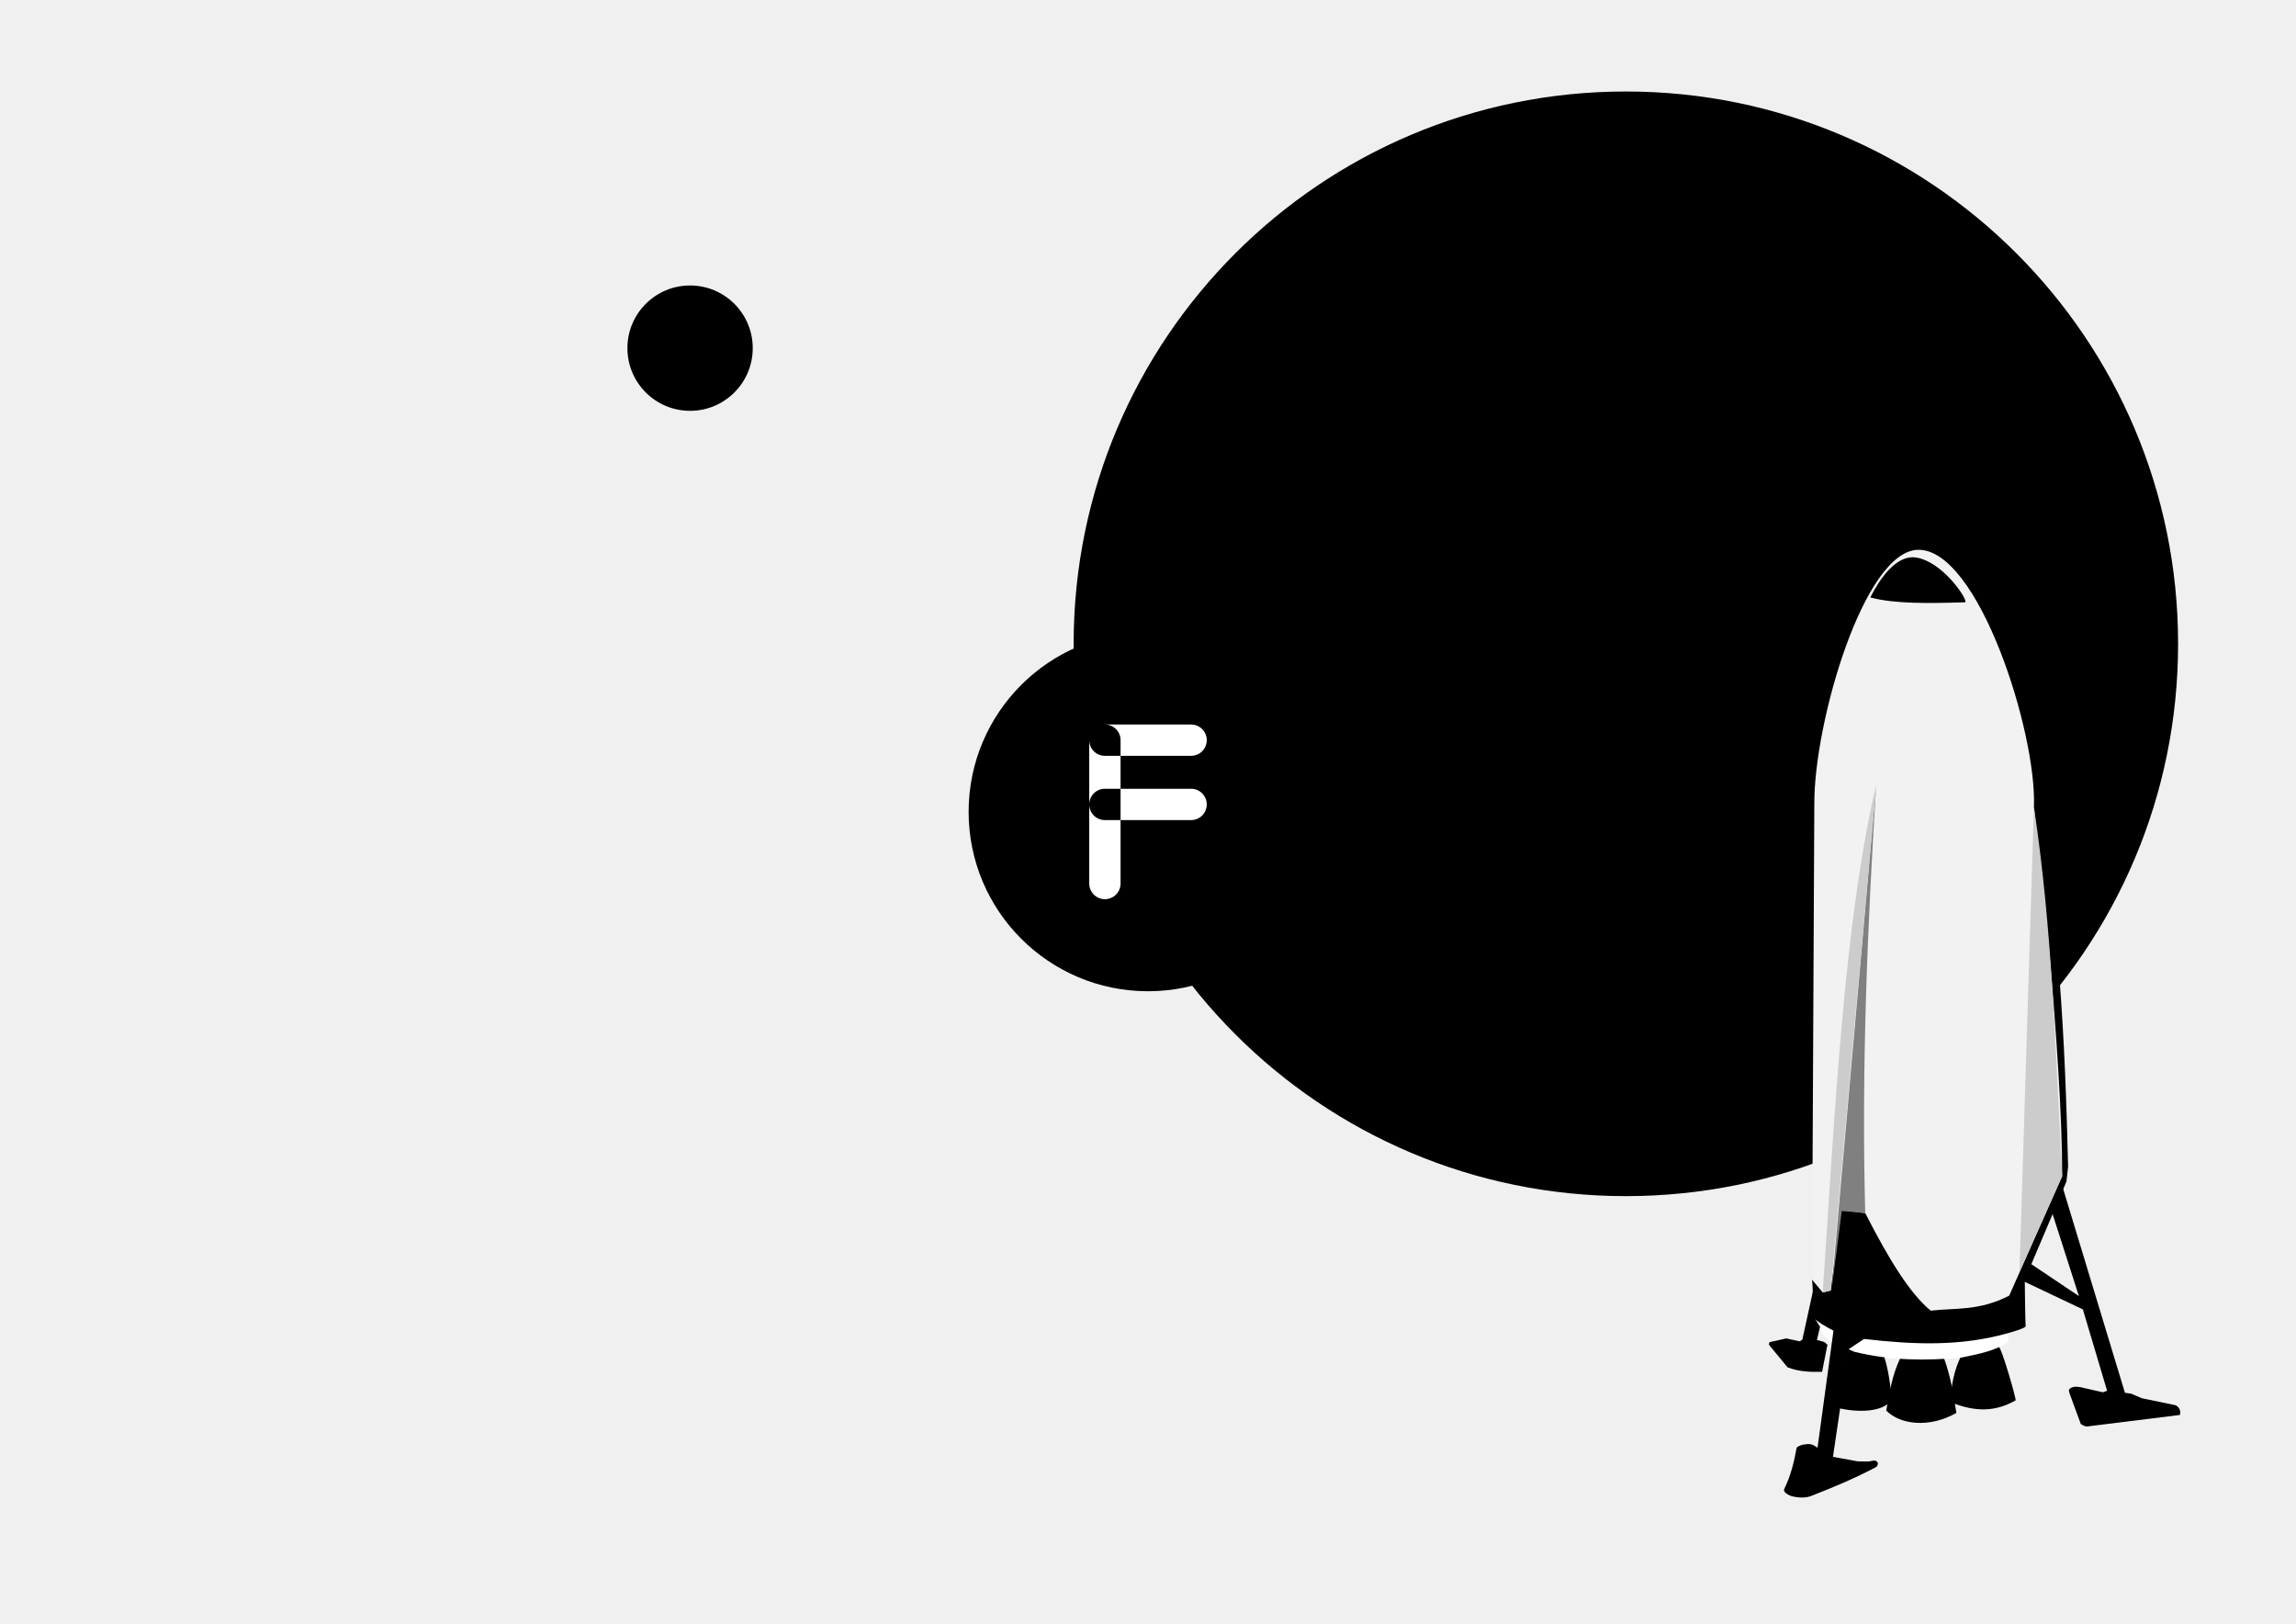
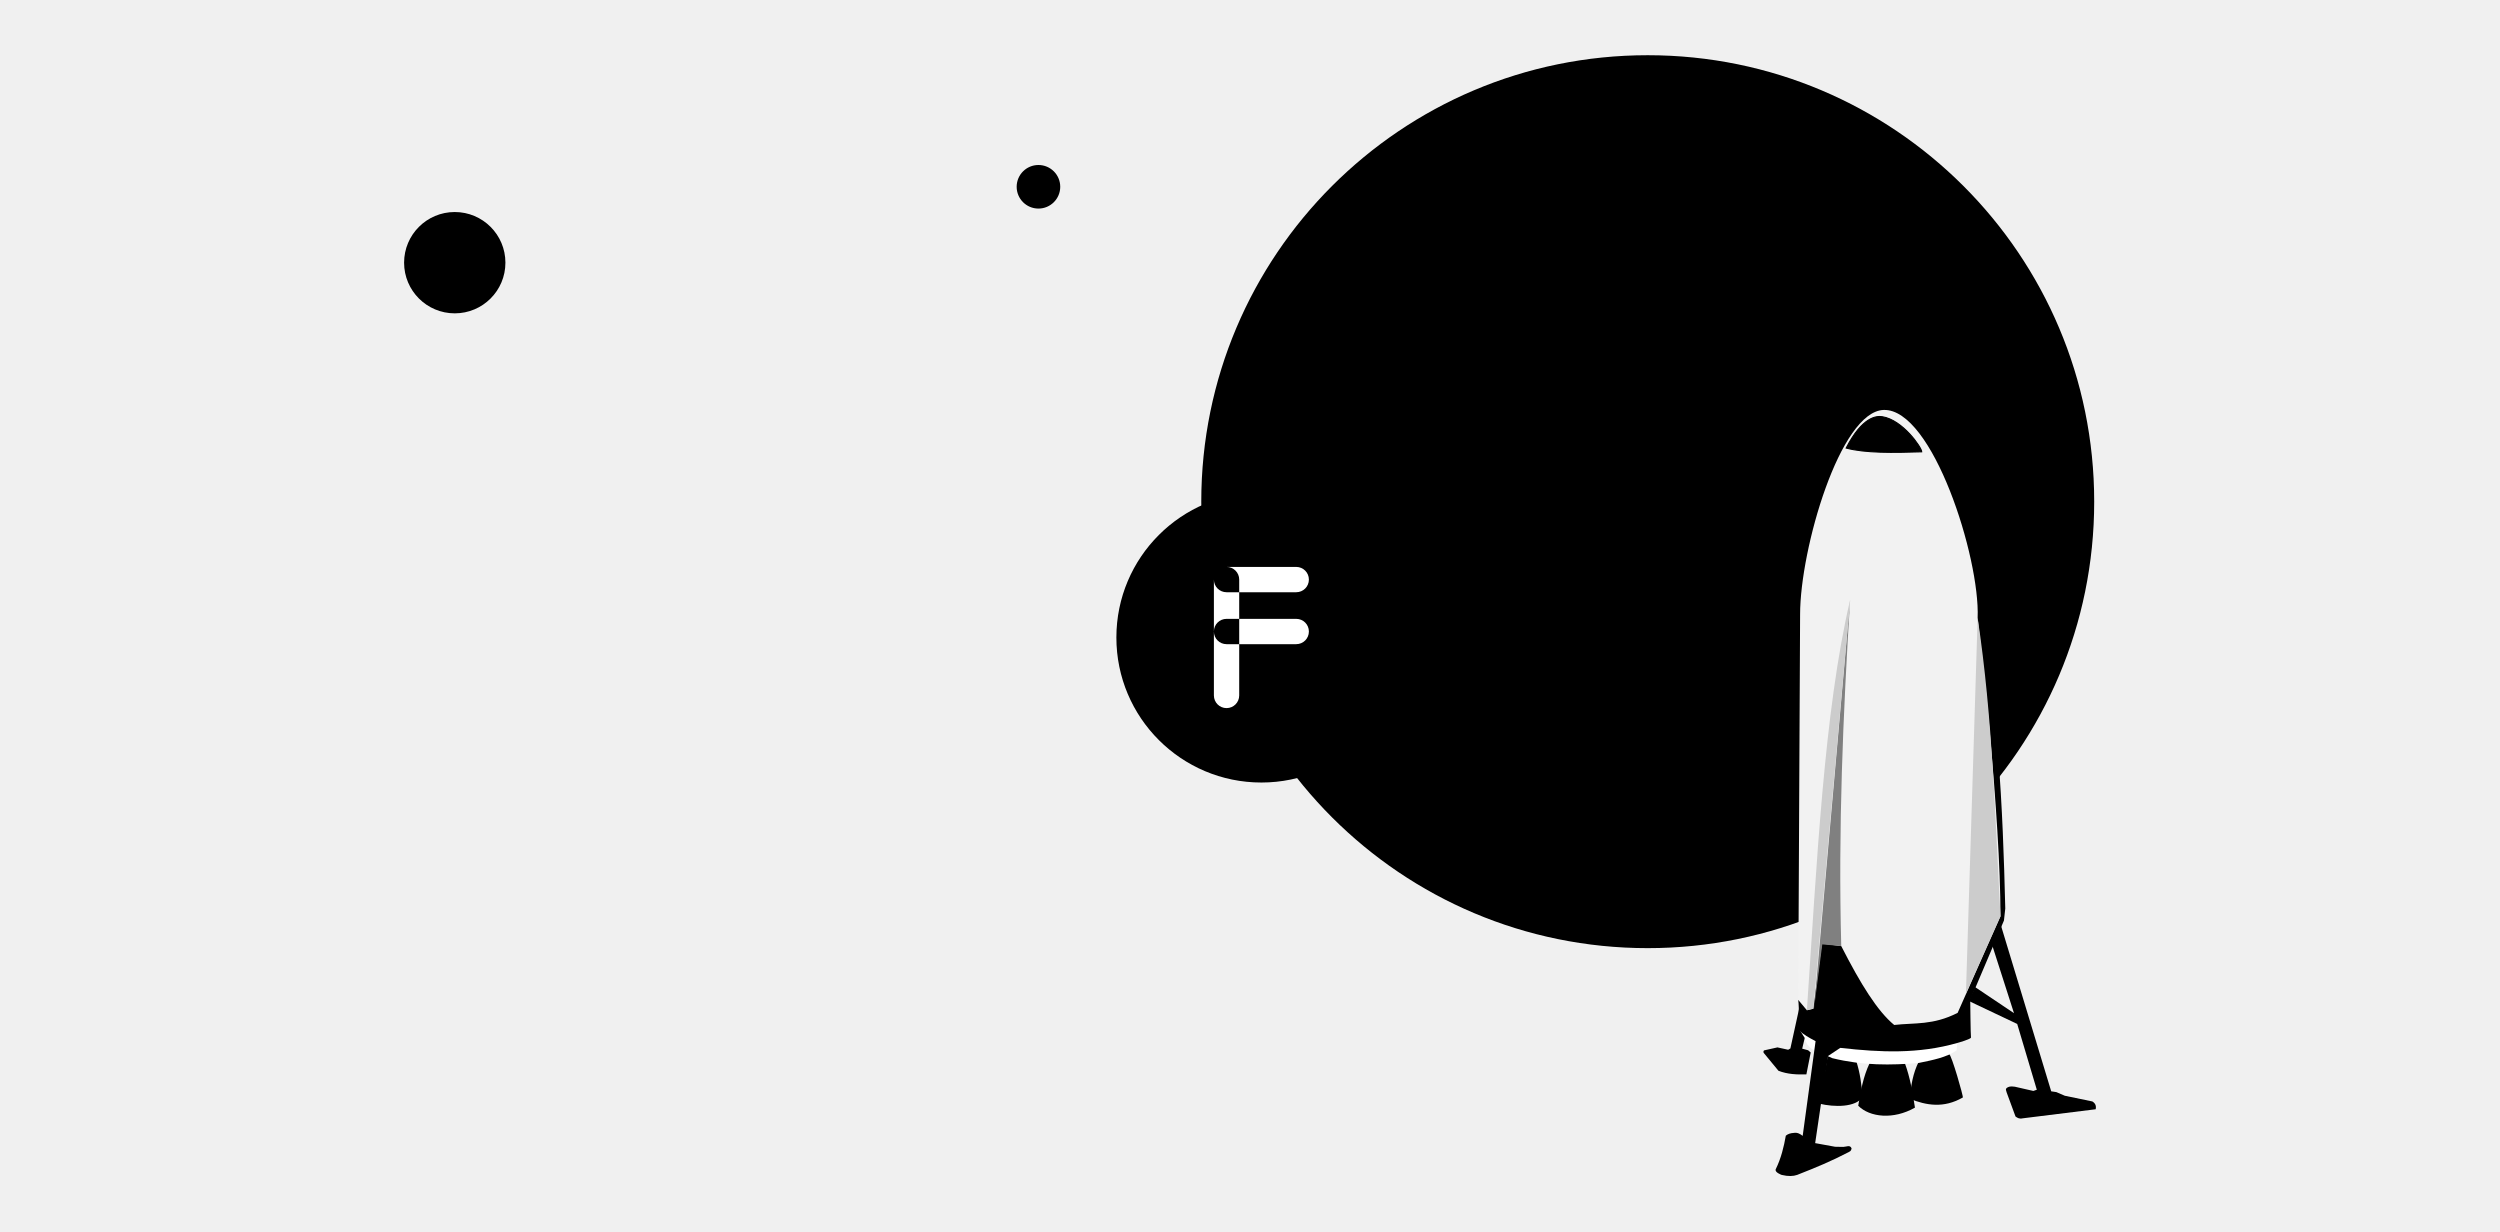
- <svg xmlns="http://www.w3.org/2000/svg" width="297mm" height="210mm" viewBox="0 0 297 210" version="1.1" id="svg136772">
+ <svg xmlns="http://www.w3.org/2000/svg" width="400mm" height="197mm" viewBox="0 0 400 197" version="1.1" id="svg136772">
  <defs id="defs136769" />
  <g id="layer1" transform="translate(-14.6083,-52.60841)">
-     <circle style="fill:#000000;fill-opacity:1;stroke-width:0.151px;-inkscape-stroke:none;stop-color:#000000" id="path124648" cx="224.923" cy="135.875" r="71.434" />
-     <circle style="fill:#000000;fill-opacity:1;stroke-width:0.049px;-inkscape-stroke:none;stop-color:#000000" id="circle125249" cx="163.108" cy="157.608" r="23.202" />
-     <g id="g123999" transform="matrix(0.176691,0,0,0.176691,195.0165,-26.21005)">
-       <path style="font-variation-settings:normal;opacity:1;vector-effect:none;fill:#000000;fill-opacity:1;stroke:none;stroke-width:1;stroke-linecap:round;stroke-linejoin:miter;stroke-miterlimit:4;stroke-dasharray:none;stroke-dashoffset:0;stroke-opacity:1;-inkscape-stroke:none;stop-color:#000000;stop-opacity:1" d="m 358.076,1438.21 c 3.462,10.475 4.853,21.441 5.764,32.52 -6.274,9.425 -25.6,9.284 -39.188,5.974 l 7.877,-44.741 z" id="path119563" />
-       <path style="font-variation-settings:normal;opacity:1;vector-effect:none;fill:#000000;fill-opacity:1;stroke:none;stroke-width:1;stroke-linecap:round;stroke-linejoin:miter;stroke-miterlimit:4;stroke-dasharray:none;stroke-dashoffset:0;stroke-opacity:1;-inkscape-stroke:none;stop-color:#000000;stop-opacity:1" d="M 467.586,1012.719 C 454.84,918.227 419.786,841.054 392.097,841.054 c -16.884,0 -29.917,17.055 -33.316,22.792 52.579,-50.777 99.013,96.984 108.804,148.873 z" id="path119517" />
-       <path style="font-variation-settings:normal;opacity:1;vector-effect:none;fill:#f2f2f2;fill-opacity:1;stroke:none;stroke-width:1;stroke-linecap:round;stroke-linejoin:miter;stroke-miterlimit:4;stroke-dasharray:none;stroke-dashoffset:0;stroke-opacity:1;-inkscape-stroke:none;stop-color:#000000;stop-opacity:1" d="m 382.978,848.531 c -39.523,1.118 -75.743,125.95 -75.743,185.097 l -1.706,349.11 c 0.925,5.132 4.705,6.599 7.851,9.39 l 79.067,13.334 c 20.504,-1.364 41.308,-1.877 57.437,-10.962 l 38.8,-87.446 c 2.542,-90.603 -11.028,-180.377 -20.687,-270.268 2.218,-54.556 -40.818,-189.506 -85.019,-188.255 z" id="path119513" />
-       <path style="font-variation-settings:normal;opacity:1;vector-effect:none;fill:#000000;fill-opacity:1;stroke:none;stroke-width:1;stroke-linecap:round;stroke-linejoin:miter;stroke-miterlimit:4;stroke-dasharray:none;stroke-dashoffset:0;stroke-opacity:1;-inkscape-stroke:none;stop-color:#000000;stop-opacity:1" d="m 370.192,1440.028 c -5.823,12.293 -8.117,25.418 -10.316,38.566 10.404,10.495 31.837,12.846 51.35,1.711 -2.064,-13.639 -4.365,-27.199 -9.036,-39.96 z" id="path119565" />
-       <path style="font-variation-settings:normal;opacity:1;vector-effect:none;fill:#000000;fill-opacity:1;stroke:none;stroke-width:1;stroke-linecap:round;stroke-linejoin:miter;stroke-miterlimit:4;stroke-dasharray:none;stroke-dashoffset:0;stroke-opacity:1;-inkscape-stroke:none;stop-color:#000000;stop-opacity:1" d="m 442.141,1431.804 c 2.192,0.477 13.233,39.029 12.437,39.332 -17.446,9.971 -33.034,7.161 -48.154,1.137 1.247,-11.543 2.816,-23.048 8.495,-34.057 z" id="path119567" />
-       <path style="font-variation-settings:normal;opacity:1;vector-effect:none;fill:#ffffff;fill-opacity:1;stroke:none;stroke-width:1;stroke-linecap:round;stroke-linejoin:miter;stroke-miterlimit:4;stroke-dasharray:none;stroke-dashoffset:0;stroke-opacity:1;-inkscape-stroke:none;stop-color:#000000;stop-opacity:1" d="m 311.416,1417.224 c 1.231,5.729 3.896,7.831 6.521,10.036 l 18.55,8.287 c 27.242,6.685 53.062,6.549 78.432,4.257 12.383,-2.554 24.904,-4.944 34.041,-11.335 l 0.529,-6.49 c -49.062,5.442 -106.831,15.513 -143.317,-11.731 z" id="path119561" />
-       <path style="font-variation-settings:normal;opacity:1;vector-effect:none;fill:#000000;fill-opacity:1;stroke:none;stroke-width:1;stroke-linecap:round;stroke-linejoin:miter;stroke-miterlimit:4;stroke-dasharray:none;stroke-dashoffset:0;stroke-opacity:1;-inkscape-stroke:none;stop-color:#000000;stop-opacity:1" d="m 305.529,1382.738 c 0.971,6.298 0.643,27.511 0.643,27.511 3.974,3.859 9.267,6.815 14.728,9.656 l 23.607,6.372 c 34.872,3.926 69.864,5.689 105.534,-4.66 0,0 12.297,-3.414 11.932,-4.88 -0.365,-1.466 -0.671,-33.998 -0.671,-33.998 l 26.39,-62.12 4.125,-9.726 1.208,-10.896 c -2.22,-92.149 -6.512,-184.185 -25.439,-287.277 3.215,47.986 21.105,203.403 21.098,294.334 l -38.8,87.446 c -22.477,11.412 -38.932,8.799 -57.437,10.962 -15.183,-12.51 -30.361,-36.985 -47.948,-71.435 l -17.584,-2.267 -7.676,58.967 -5.86,1.401 z" id="path119515" />
-       <path style="font-variation-settings:normal;opacity:1;vector-effect:none;fill:#000000;fill-opacity:1;stroke:none;stroke-width:1;stroke-linecap:round;stroke-linejoin:miter;stroke-miterlimit:4;stroke-dasharray:none;stroke-dashoffset:0;stroke-opacity:1;-inkscape-stroke:none;stop-color:#000000;stop-opacity:1" d="m 306.266,1391.014 -7.831,35.7 -2.011,1.184 -9.716,-2.132 -12.203,2.727 c -0.738,1.074 -0.58,1.941 0.133,2.679 l 12.983,15.751 c 8.099,3.187 16.65,3.544 25.3,3.288 l 3.912,-19.831 -2.339,-2.014 -5.363,-1.455 2.284,-9.687 -4.715,-7.505 z" id="path119519" />
-       <path style="font-variation-settings:normal;opacity:1;vector-effect:none;fill:#000000;fill-opacity:1;stroke:none;stroke-width:1;stroke-linecap:round;stroke-linejoin:miter;stroke-miterlimit:4;stroke-dasharray:none;stroke-dashoffset:0;stroke-opacity:1;-inkscape-stroke:none;stop-color:#000000;stop-opacity:1" d="m 321.429,1418.846 -11.86,87.038 c -2.302,-1.784 -4.746,-3.268 -8.175,-2.67 -2.698,0.18 -5.153,0.837 -7.093,2.503 -1.778,10.096 -4.285,20.492 -9.079,30.252 -1.425,2.902 5.192,5.194 5.293,5.265 6.183,1.489 10.605,1.211 14.079,-0.018 17.475,-6.868 30.735,-12.355 46.659,-20.637 2.363,-1.046 2.287,-2.241 2.59,-3.414 -1.485,-3.44 -4.507,-1.366 -7.522,-1.29 l -7.395,-0.133 -18.049,-3.293 11.653,-78.898 12.506,-8.332 z" id="path119521" />
-       <path style="font-variation-settings:normal;opacity:1;vector-effect:none;fill:#000000;fill-opacity:1;stroke:none;stroke-width:1;stroke-linecap:round;stroke-linejoin:miter;stroke-miterlimit:4;stroke-dasharray:none;stroke-dashoffset:0;stroke-opacity:1;-inkscape-stroke:none;stop-color:#000000;stop-opacity:1" d="m 489.074,1315.246 45.551,150.3 4.607,0.686 7.674,3.307 24.952,5.164 c 2.912,1.779 3.68,4.214 3.013,7.088 l -66.145,8.21 c -2.947,0.723 -4.718,-0.422 -6.435,-1.652 l -8.001,-21.759 c -0.253,-1.562 -1.759,-3.209 0.787,-4.578 1.258,-0.55 2.059,-1.262 6.616,-0.642 l 16.759,3.834 3.127,-1.097 -17.752,-59.572 -43.783,-20.772 5.643,-12.605 35.237,23.622 -19.758,-61.575 z" id="path119523" />
-       <path style="font-variation-settings:normal;opacity:1;vector-effect:none;fill:#000000;fill-opacity:1;stroke:#000000;stroke-width:1;stroke-linecap:round;stroke-linejoin:miter;stroke-miterlimit:4;stroke-dasharray:none;stroke-dashoffset:0;stroke-opacity:1;-inkscape-stroke:none;stop-color:#000000;stop-opacity:1" d="m 348.942,883.041 c 17.26,4.598 42.512,4.218 68.459,3.405 0,-3.672 -17.192,-28.976 -35.877,-31.8 -4.811,-0.727 -17.739,-0.408 -32.582,28.395 z" id="path119525" />
-       <path style="font-variation-settings:normal;opacity:1;vector-effect:none;fill:#808080;fill-opacity:1;stroke:none;stroke-width:1;stroke-linecap:round;stroke-linejoin:miter;stroke-miterlimit:4;stroke-dasharray:none;stroke-dashoffset:0;stroke-opacity:1;-inkscape-stroke:none;stop-color:#000000;stop-opacity:1" d="m 352.552,1020.432 -32.782,370.623 7.553,-58.556 17.176,1.527 c -2.854,-105.917 1.639,-209.996 8.053,-313.595 z" id="path119527" />
-       <path style="font-variation-settings:normal;opacity:1;vector-effect:none;fill:#cccccc;fill-opacity:1;stroke:none;stroke-width:1;stroke-linecap:round;stroke-linejoin:miter;stroke-miterlimit:4;stroke-dasharray:none;stroke-dashoffset:0;stroke-opacity:1;-inkscape-stroke:none;stop-color:#000000;stop-opacity:1" d="m 352.552,1020.432 c -23.832,101.755 -30.137,239.533 -39.173,371.696 l 5.86,-1.401 z" id="path119529" />
-       <path style="font-variation-settings:normal;opacity:1;vector-effect:none;fill:#cccccc;fill-opacity:1;stroke:none;stroke-width:1;stroke-linecap:round;stroke-linejoin:miter;stroke-miterlimit:4;stroke-dasharray:none;stroke-dashoffset:0;stroke-opacity:1;-inkscape-stroke:none;stop-color:#000000;stop-opacity:1" d="m 467.997,1036.786 -10.596,340.234 31.283,-69.966 c -4.941,-89.756 -6.92,-179.007 -20.687,-270.268 z" id="path119531" />
+     <g id="g31629" transform="translate(21.71411)">
+       <circle style="fill:#000000;fill-opacity:1;stroke-width:0.151px;-inkscape-stroke:none;stop-color:#000000" id="path124648" cx="256.532" cy="132.877" r="71.434" />
+       <circle style="fill:#000000;fill-opacity:1;stroke-width:0.049px;-inkscape-stroke:none;stop-color:#000000" id="circle125249" cx="194.717" cy="154.611" r="23.202" />
+       <g id="g123999" transform="matrix(0.176691,0,0,0.176691,226.625,-31.72812)">
+         <path style="font-variation-settings:normal;opacity:1;vector-effect:none;fill:#000000;fill-opacity:1;stroke:none;stroke-width:1;stroke-linecap:round;stroke-linejoin:miter;stroke-miterlimit:4;stroke-dasharray:none;stroke-dashoffset:0;stroke-opacity:1;-inkscape-stroke:none;stop-color:#000000;stop-opacity:1" d="m 358.076,1438.21 c 3.462,10.475 4.853,21.441 5.764,32.52 -6.274,9.425 -25.6,9.284 -39.188,5.974 l 7.877,-44.741 z" id="path119563" />
+         <path style="font-variation-settings:normal;opacity:1;vector-effect:none;fill:#000000;fill-opacity:1;stroke:none;stroke-width:1;stroke-linecap:round;stroke-linejoin:miter;stroke-miterlimit:4;stroke-dasharray:none;stroke-dashoffset:0;stroke-opacity:1;-inkscape-stroke:none;stop-color:#000000;stop-opacity:1" d="M 467.586,1012.719 C 454.84,918.227 419.786,841.054 392.097,841.054 c -16.884,0 -29.917,17.055 -33.316,22.792 52.579,-50.777 99.013,96.984 108.804,148.873 z" id="path119517" />
+         <path style="font-variation-settings:normal;opacity:1;vector-effect:none;fill:#f2f2f2;fill-opacity:1;stroke:none;stroke-width:1;stroke-linecap:round;stroke-linejoin:miter;stroke-miterlimit:4;stroke-dasharray:none;stroke-dashoffset:0;stroke-opacity:1;-inkscape-stroke:none;stop-color:#000000;stop-opacity:1" d="m 382.978,848.531 c -39.523,1.118 -75.743,125.95 -75.743,185.097 l -1.706,349.11 c 0.925,5.132 4.705,6.599 7.851,9.39 l 79.067,13.334 c 20.504,-1.364 41.308,-1.877 57.437,-10.962 l 38.8,-87.446 c 2.542,-90.603 -11.028,-180.377 -20.687,-270.268 2.218,-54.556 -40.818,-189.506 -85.019,-188.255 z" id="path119513" />
+         <path style="font-variation-settings:normal;opacity:1;vector-effect:none;fill:#000000;fill-opacity:1;stroke:none;stroke-width:1;stroke-linecap:round;stroke-linejoin:miter;stroke-miterlimit:4;stroke-dasharray:none;stroke-dashoffset:0;stroke-opacity:1;-inkscape-stroke:none;stop-color:#000000;stop-opacity:1" d="m 370.192,1440.028 c -5.823,12.293 -8.117,25.418 -10.316,38.566 10.404,10.495 31.837,12.846 51.35,1.711 -2.064,-13.639 -4.365,-27.199 -9.036,-39.96 z" id="path119565" />
+         <path style="font-variation-settings:normal;opacity:1;vector-effect:none;fill:#000000;fill-opacity:1;stroke:none;stroke-width:1;stroke-linecap:round;stroke-linejoin:miter;stroke-miterlimit:4;stroke-dasharray:none;stroke-dashoffset:0;stroke-opacity:1;-inkscape-stroke:none;stop-color:#000000;stop-opacity:1" d="m 442.141,1431.804 c 2.192,0.477 13.233,39.029 12.437,39.332 -17.446,9.971 -33.034,7.161 -48.154,1.137 1.247,-11.543 2.816,-23.048 8.495,-34.057 z" id="path119567" />
+         <path style="font-variation-settings:normal;opacity:1;vector-effect:none;fill:#ffffff;fill-opacity:1;stroke:none;stroke-width:1;stroke-linecap:round;stroke-linejoin:miter;stroke-miterlimit:4;stroke-dasharray:none;stroke-dashoffset:0;stroke-opacity:1;-inkscape-stroke:none;stop-color:#000000;stop-opacity:1" d="m 311.416,1417.224 c 1.231,5.729 3.896,7.831 6.521,10.036 l 18.55,8.287 c 27.242,6.685 53.062,6.549 78.432,4.257 12.383,-2.554 24.904,-4.944 34.041,-11.335 l 0.529,-6.49 c -49.062,5.442 -106.831,15.513 -143.317,-11.731 z" id="path119561" />
+         <path style="font-variation-settings:normal;opacity:1;vector-effect:none;fill:#000000;fill-opacity:1;stroke:none;stroke-width:1;stroke-linecap:round;stroke-linejoin:miter;stroke-miterlimit:4;stroke-dasharray:none;stroke-dashoffset:0;stroke-opacity:1;-inkscape-stroke:none;stop-color:#000000;stop-opacity:1" d="m 305.529,1382.738 c 0.971,6.298 0.643,27.511 0.643,27.511 3.974,3.859 9.267,6.815 14.728,9.656 l 23.607,6.372 c 34.872,3.926 69.864,5.689 105.534,-4.66 0,0 12.297,-3.414 11.932,-4.88 -0.365,-1.466 -0.671,-33.998 -0.671,-33.998 l 26.39,-62.12 4.125,-9.726 1.208,-10.896 c -2.22,-92.149 -6.512,-184.185 -25.439,-287.277 3.215,47.986 21.105,203.403 21.098,294.334 l -38.8,87.446 c -22.477,11.412 -38.932,8.799 -57.437,10.962 -15.183,-12.51 -30.361,-36.985 -47.948,-71.435 l -17.584,-2.267 -7.676,58.967 -5.86,1.401 z" id="path119515" />
+         <path style="font-variation-settings:normal;opacity:1;vector-effect:none;fill:#000000;fill-opacity:1;stroke:none;stroke-width:1;stroke-linecap:round;stroke-linejoin:miter;stroke-miterlimit:4;stroke-dasharray:none;stroke-dashoffset:0;stroke-opacity:1;-inkscape-stroke:none;stop-color:#000000;stop-opacity:1" d="m 306.266,1391.014 -7.831,35.7 -2.011,1.184 -9.716,-2.132 -12.203,2.727 c -0.738,1.074 -0.58,1.941 0.133,2.679 l 12.983,15.751 c 8.099,3.187 16.65,3.544 25.3,3.288 l 3.912,-19.831 -2.339,-2.014 -5.363,-1.455 2.284,-9.687 -4.715,-7.505 z" id="path119519" />
+         <path style="font-variation-settings:normal;opacity:1;vector-effect:none;fill:#000000;fill-opacity:1;stroke:none;stroke-width:1;stroke-linecap:round;stroke-linejoin:miter;stroke-miterlimit:4;stroke-dasharray:none;stroke-dashoffset:0;stroke-opacity:1;-inkscape-stroke:none;stop-color:#000000;stop-opacity:1" d="m 321.429,1418.846 -11.86,87.038 c -2.302,-1.784 -4.746,-3.268 -8.175,-2.67 -2.698,0.18 -5.153,0.837 -7.093,2.503 -1.778,10.096 -4.285,20.492 -9.079,30.252 -1.425,2.902 5.192,5.194 5.293,5.265 6.183,1.489 10.605,1.211 14.079,-0.018 17.475,-6.868 30.735,-12.355 46.659,-20.637 2.363,-1.046 2.287,-2.241 2.59,-3.414 -1.485,-3.44 -4.507,-1.366 -7.522,-1.29 l -7.395,-0.133 -18.049,-3.293 11.653,-78.898 12.506,-8.332 z" id="path119521" />
+         <path style="font-variation-settings:normal;opacity:1;vector-effect:none;fill:#000000;fill-opacity:1;stroke:none;stroke-width:1;stroke-linecap:round;stroke-linejoin:miter;stroke-miterlimit:4;stroke-dasharray:none;stroke-dashoffset:0;stroke-opacity:1;-inkscape-stroke:none;stop-color:#000000;stop-opacity:1" d="m 489.074,1315.246 45.551,150.3 4.607,0.686 7.674,3.307 24.952,5.164 c 2.912,1.779 3.68,4.214 3.013,7.088 l -66.145,8.21 c -2.947,0.723 -4.718,-0.422 -6.435,-1.652 l -8.001,-21.759 c -0.253,-1.562 -1.759,-3.209 0.787,-4.578 1.258,-0.55 2.059,-1.262 6.616,-0.642 l 16.759,3.834 3.127,-1.097 -17.752,-59.572 -43.783,-20.772 5.643,-12.605 35.237,23.622 -19.758,-61.575 z" id="path119523" />
+         <path style="font-variation-settings:normal;opacity:1;vector-effect:none;fill:#000000;fill-opacity:1;stroke:#000000;stroke-width:1;stroke-linecap:round;stroke-linejoin:miter;stroke-miterlimit:4;stroke-dasharray:none;stroke-dashoffset:0;stroke-opacity:1;-inkscape-stroke:none;stop-color:#000000;stop-opacity:1" d="m 348.942,883.041 c 17.26,4.598 42.512,4.218 68.459,3.405 0,-3.672 -17.192,-28.976 -35.877,-31.8 -4.811,-0.727 -17.739,-0.408 -32.582,28.395 z" id="path119525" />
+         <path style="font-variation-settings:normal;opacity:1;vector-effect:none;fill:#808080;fill-opacity:1;stroke:none;stroke-width:1;stroke-linecap:round;stroke-linejoin:miter;stroke-miterlimit:4;stroke-dasharray:none;stroke-dashoffset:0;stroke-opacity:1;-inkscape-stroke:none;stop-color:#000000;stop-opacity:1" d="m 352.552,1020.432 -32.782,370.623 7.553,-58.556 17.176,1.527 c -2.854,-105.917 1.639,-209.996 8.053,-313.595 z" id="path119527" />
+         <path style="font-variation-settings:normal;opacity:1;vector-effect:none;fill:#cccccc;fill-opacity:1;stroke:none;stroke-width:1;stroke-linecap:round;stroke-linejoin:miter;stroke-miterlimit:4;stroke-dasharray:none;stroke-dashoffset:0;stroke-opacity:1;-inkscape-stroke:none;stop-color:#000000;stop-opacity:1" d="m 352.552,1020.432 c -23.832,101.755 -30.137,239.533 -39.173,371.696 l 5.86,-1.401 z" id="path119529" />
+         <path style="font-variation-settings:normal;opacity:1;vector-effect:none;fill:#cccccc;fill-opacity:1;stroke:none;stroke-width:1;stroke-linecap:round;stroke-linejoin:miter;stroke-miterlimit:4;stroke-dasharray:none;stroke-dashoffset:0;stroke-opacity:1;-inkscape-stroke:none;stop-color:#000000;stop-opacity:1" d="m 467.997,1036.786 -10.596,340.234 31.283,-69.966 c -4.941,-89.756 -6.92,-179.007 -20.687,-270.268 z" id="path119531" />
+       </g>
+       <g id="g124465" transform="matrix(0.1104722,0,0,0.1104722,96.79937,121.9465)" style="fill:#ffffff;fill-opacity:1;stroke-width:1.468">
+         <path id="path124459" transform="scale(0.2645833)" d="m 3228.572,1015.377 v 138.572 h 312.142 c 38.384,0 69.285,-30.903 69.285,-69.287 0,-38.384 -30.901,-69.285 -69.285,-69.285 z" style="opacity:1;fill:#ffffff;fill-opacity:1;stroke:none;stroke-width:1.093;stroke-linecap:round;stroke-linejoin:round;stroke-miterlimit:4;stroke-dasharray:none;stroke-dashoffset:0;stroke-opacity:1" />
+         <path id="path124461" transform="scale(0.2645833)" d="m 3159.285,731.092 c 38.384,0 69.287,30.901 69.287,69.285 v 69.285 h 312.142 c 38.384,0 69.285,-30.901 69.285,-69.285 0,-38.384 -30.901,-69.285 -69.285,-69.285 z" style="opacity:1;fill:#ffffff;fill-opacity:1;stroke:none;stroke-width:1.093;stroke-linecap:round;stroke-linejoin:round;stroke-miterlimit:4;stroke-dasharray:none;stroke-dashoffset:0;stroke-opacity:1" />
+         <path id="path124463" transform="scale(0.2645833)" d="m 3090,800.377 v 284.285 c 0,-38.384 30.901,-69.285 69.285,-69.285 h 69.287 V 869.662 h -69.287 c -38.384,0 -69.285,-30.901 -69.285,-69.285 z m 0,284.285 v 350 c 0,38.384 30.901,69.287 69.285,69.287 38.384,0 69.287,-30.903 69.287,-69.287 v -280.713 h -69.287 c -38.384,0 -69.285,-30.903 -69.285,-69.287 z" style="opacity:1;fill:#ffffff;fill-opacity:1;stroke:none;stroke-width:1.093;stroke-linecap:round;stroke-linejoin:round;stroke-miterlimit:4;stroke-dasharray:none;stroke-dashoffset:0;stroke-opacity:1" />
+       </g>
+       <circle style="fill:#000000;fill-opacity:1;stroke-width:0.017px;-inkscape-stroke:none;stop-color:#000000" id="circle125068" cx="65.655" cy="94.638" r="8.106" />
+       <circle style="fill:#000000;fill-opacity:1;stroke-width:0.007px;-inkscape-stroke:none;stop-color:#000000" id="circle31550" cx="159.046" cy="82.494" r="3.486" />
    </g>
-     <g id="g124465" transform="matrix(0.1104722,0,0,0.1104722,65.19082,124.9443)" style="fill:#ffffff;fill-opacity:1;stroke-width:1.468">
-       <path id="path124459" transform="scale(0.2645833)" d="m 3228.572,1015.377 v 138.572 h 312.142 c 38.384,0 69.285,-30.903 69.285,-69.287 0,-38.384 -30.901,-69.285 -69.285,-69.285 z" style="opacity:1;fill:#ffffff;fill-opacity:1;stroke:none;stroke-width:1.093;stroke-linecap:round;stroke-linejoin:round;stroke-miterlimit:4;stroke-dasharray:none;stroke-dashoffset:0;stroke-opacity:1" />
-       <path id="path124461" transform="scale(0.2645833)" d="m 3159.285,731.092 c 38.384,0 69.287,30.901 69.287,69.285 v 69.285 h 312.142 c 38.384,0 69.285,-30.901 69.285,-69.285 0,-38.384 -30.901,-69.285 -69.285,-69.285 z" style="opacity:1;fill:#ffffff;fill-opacity:1;stroke:none;stroke-width:1.093;stroke-linecap:round;stroke-linejoin:round;stroke-miterlimit:4;stroke-dasharray:none;stroke-dashoffset:0;stroke-opacity:1" />
-       <path id="path124463" transform="scale(0.2645833)" d="m 3090,800.377 v 284.285 c 0,-38.384 30.901,-69.285 69.285,-69.285 h 69.287 V 869.662 h -69.287 c -38.384,0 -69.285,-30.901 -69.285,-69.285 z m 0,284.285 v 350 c 0,38.384 30.901,69.287 69.285,69.287 38.384,0 69.287,-30.903 69.287,-69.287 v -280.713 h -69.287 c -38.384,0 -69.285,-30.903 -69.285,-69.287 z" style="opacity:1;fill:#ffffff;fill-opacity:1;stroke:none;stroke-width:1.093;stroke-linecap:round;stroke-linejoin:round;stroke-miterlimit:4;stroke-dasharray:none;stroke-dashoffset:0;stroke-opacity:1" />
-     </g>
-     <circle style="fill:#000000;fill-opacity:1;stroke-width:0.017px;-inkscape-stroke:none;stop-color:#000000" id="circle125068" cx="103.873" cy="97.636" r="8.106" />
  </g>
</svg>
